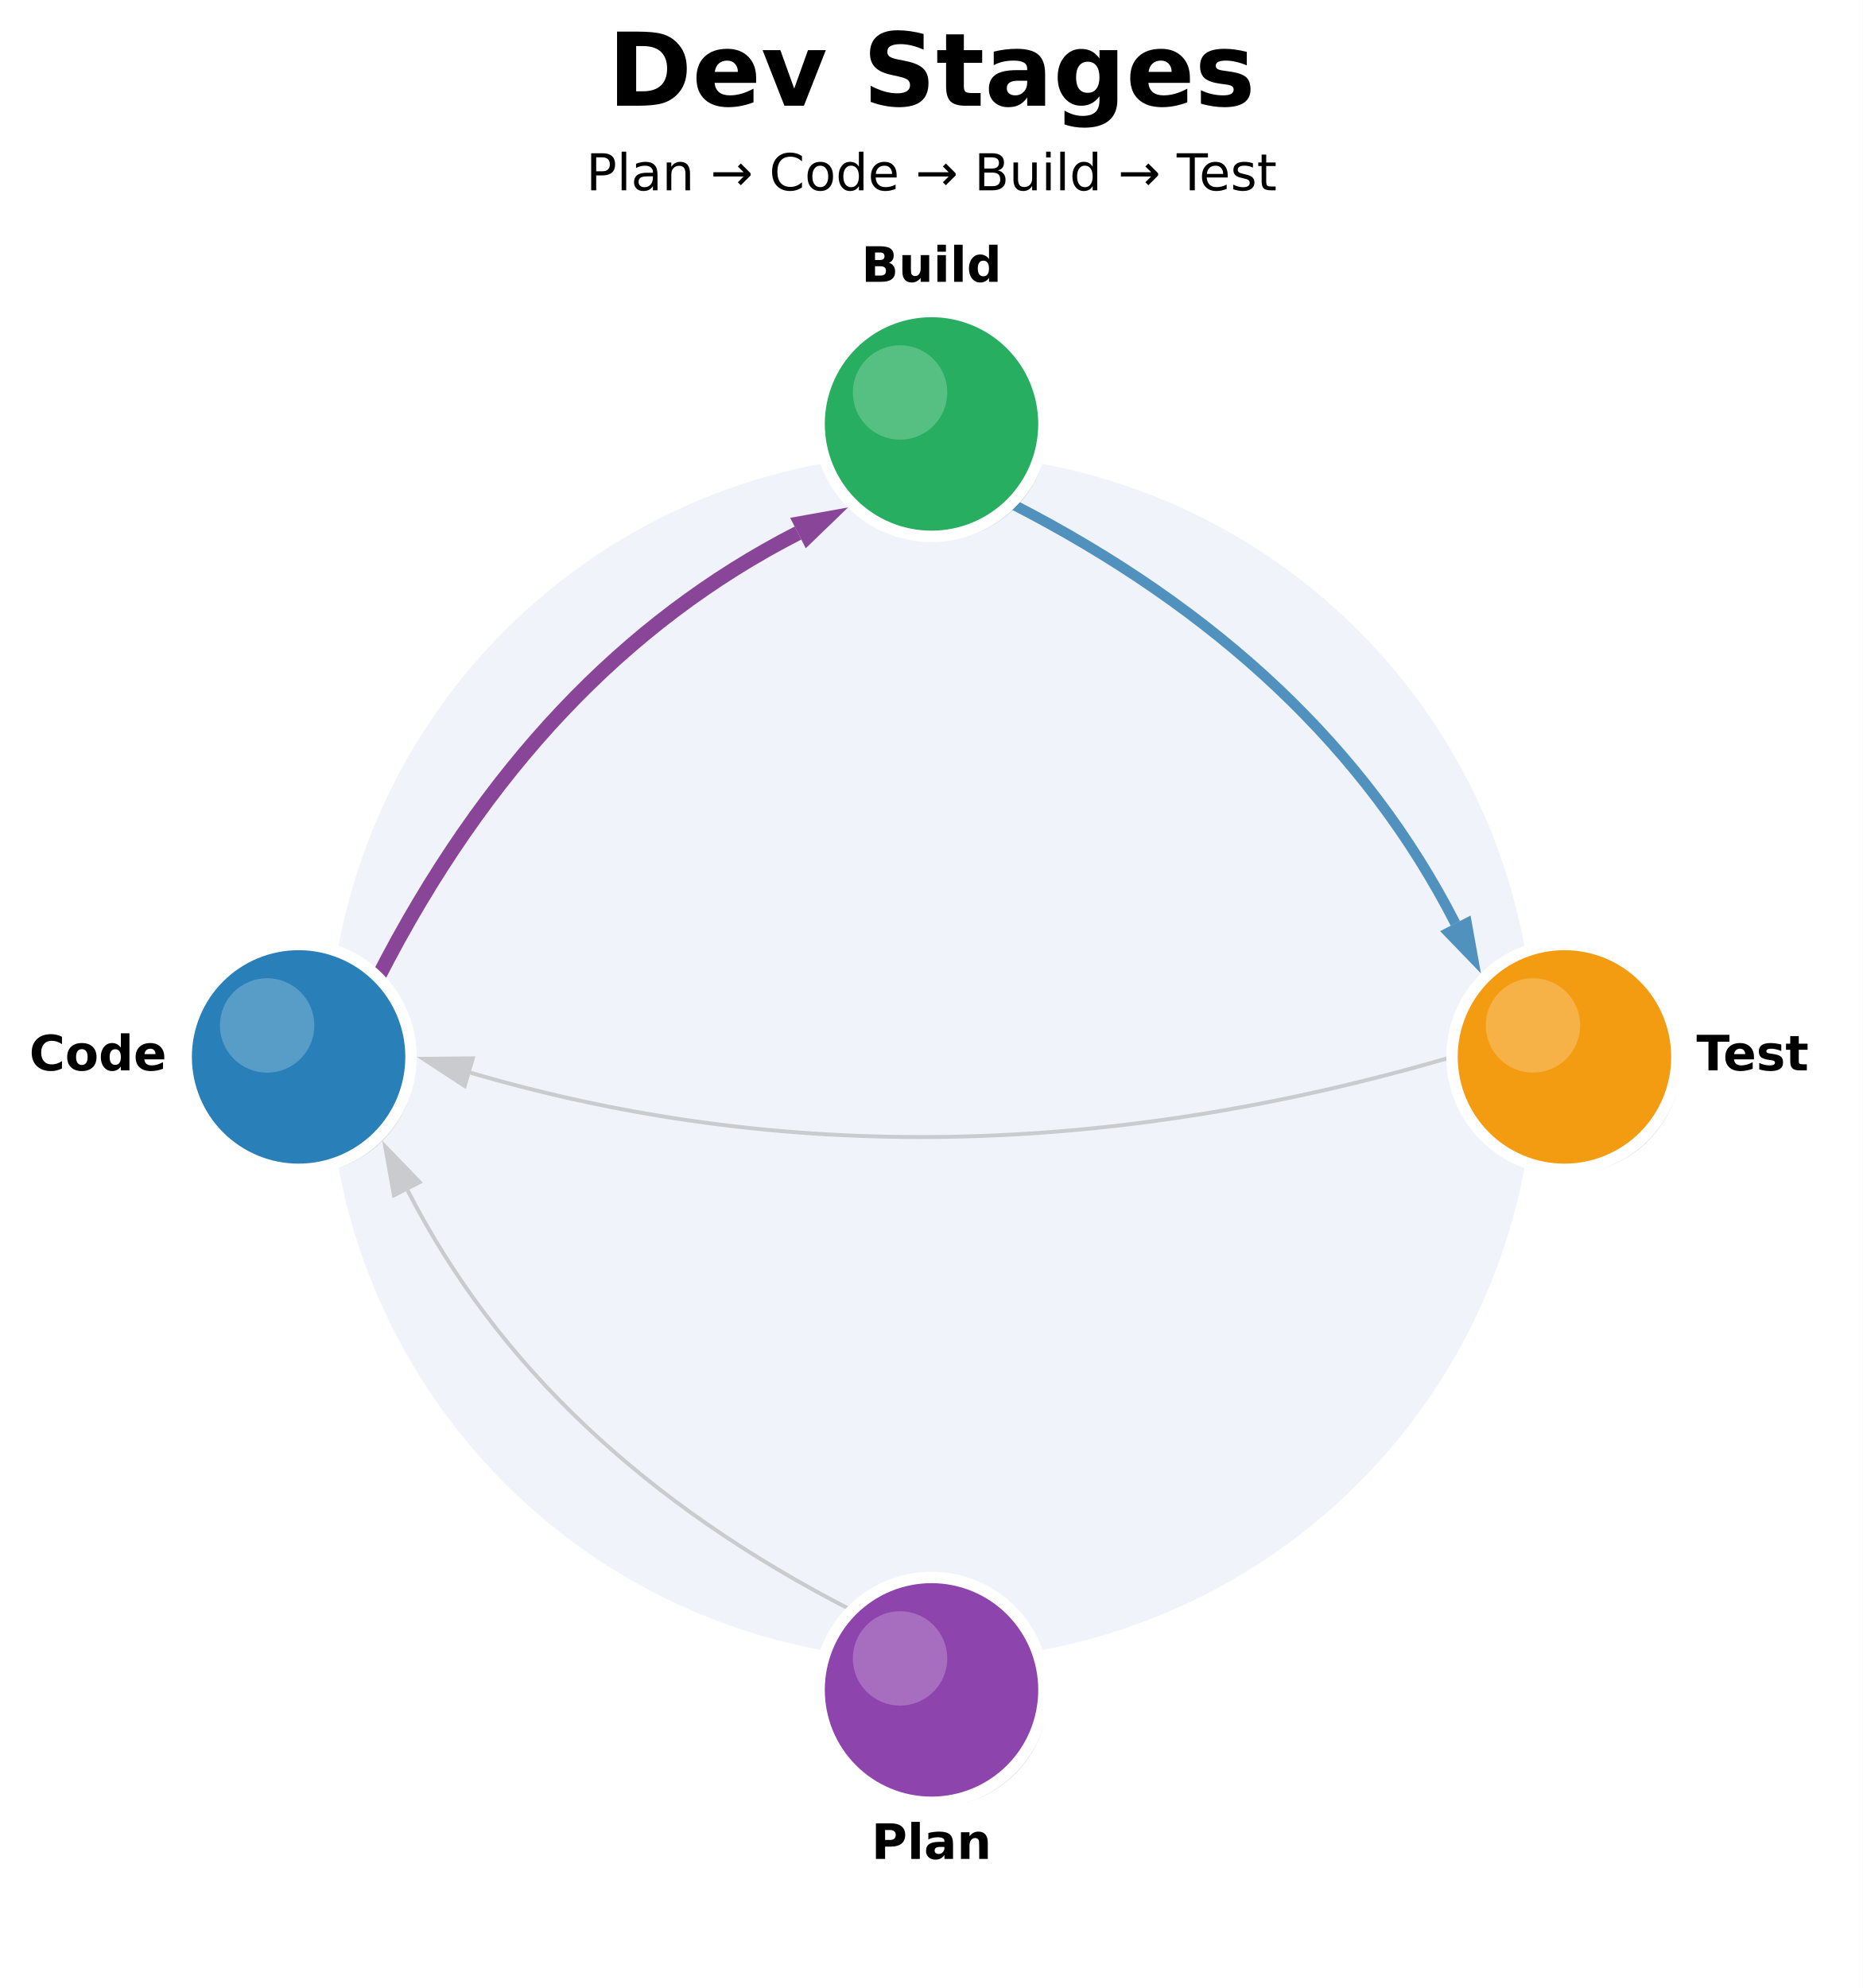
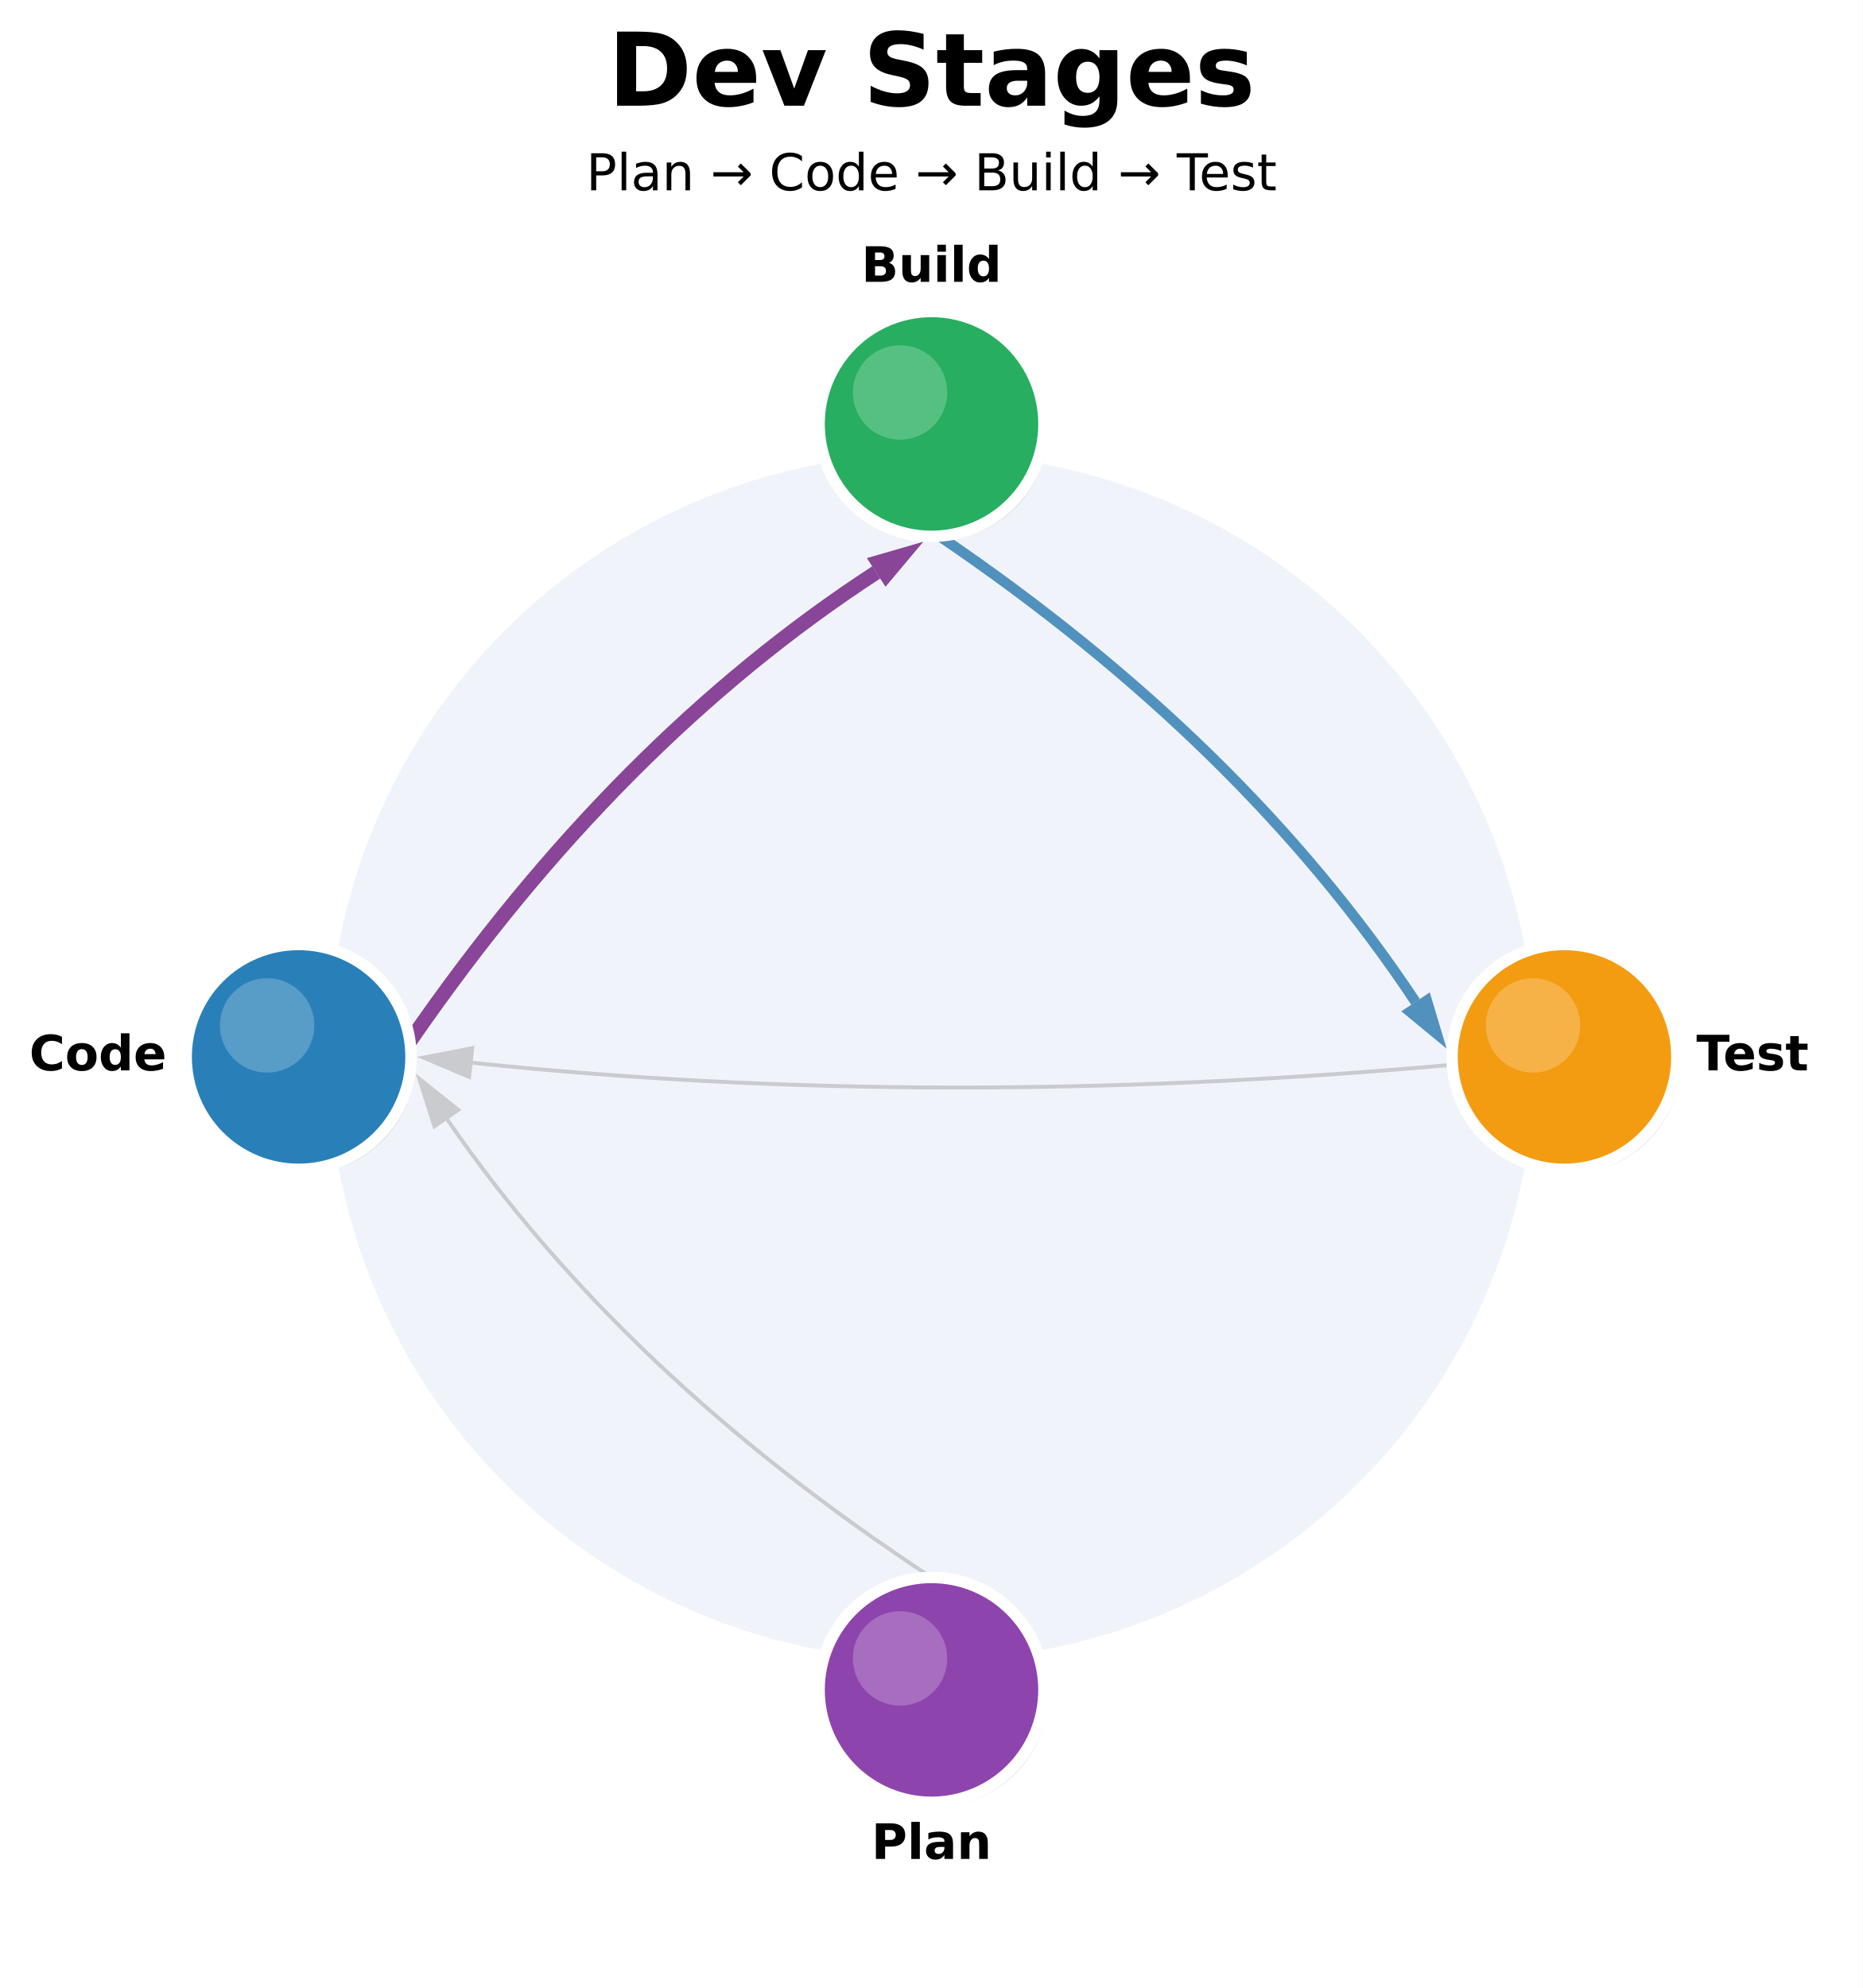
<svg xmlns="http://www.w3.org/2000/svg" xmlns:xlink="http://www.w3.org/1999/xlink" width="458.045pt" height="488.861pt" viewBox="0 0 458.045 488.861" version="1.1">
  <defs>
    <style type="text/css">*{stroke-linejoin: round; stroke-linecap: butt}</style>
  </defs>
  <g id="figure_1">
    <g id="patch_1">
      <path d="M 0 488.861  L 458.045 488.861  L 458.045 0  L 0 0  z " style="fill: #ffffff" />
    </g>
    <g id="axes_1">
      <g id="patch_2">
-         <path d="M 229.085 407.771  C 268.301 407.771 305.916 392.19 333.645 364.461  C 361.375 336.731 376.955 299.116 376.955 259.901  C 376.955 220.685 361.375 183.07 333.645 155.341  C 305.916 127.611 268.301 112.031 229.085 112.031  C 189.87 112.031 152.255 127.611 124.525 155.341  C 96.796 183.07 81.215 220.685 81.215 259.901  C 81.215 299.116 96.796 336.731 124.525 364.461  C 152.255 392.19 189.87 407.771 229.085 407.771  z " clip-path="url(#p2d51716100)" style="fill: #f0f4fa; stroke: #f0f4fa; stroke-linejoin: miter" />
+         <path d="M 229.085 407.771  C 268.301 407.771 305.916 392.19 333.645 364.461  C 361.375 336.731 376.955 299.116 376.955 259.901  C 376.955 220.685 361.375 183.07 333.645 155.341  C 305.916 127.611 268.301 112.031 229.085 112.031  C 189.87 112.031 152.255 127.611 124.525 155.341  C 96.796 183.07 81.215 220.685 81.215 259.901  C 81.215 299.116 96.796 336.731 124.525 364.461  C 152.255 392.19 189.87 407.771 229.085 407.771  z " clip-path="url(#p451606e1af)" style="fill: #f0f4fa; stroke: #f0f4fa; stroke-linejoin: miter" />
      </g>
      <g id="patch_3">
-         <path d="M 92.981 240.353  Q 132.086 163.891 196.241 131.08  " clip-path="url(#p2d51716100)" style="fill: none; opacity: 0.88; stroke: #7b2d8b; stroke-width: 3.6; stroke-linejoin: miter" />
+         <path d="M 100.809 256.053  Q 151.626 182.336 215.476 140.764  " clip-path="url(#p451606e1af)" style="fill: none; opacity: 0.88; stroke: #7b2d8b; stroke-width: 3.6; stroke-linejoin: miter" />
      </g>
      <g id="patch_4">
-         <path d="M 248.633 123.796  Q 325.095 162.901 357.906 227.056  " clip-path="url(#p2d51716100)" style="fill: none; opacity: 0.74; stroke: #1a6fa8; stroke-width: 2.56; stroke-linejoin: miter" />
+         <path d="M 231.014 131.826  Q 305.739 182.537 348.118 246.36  " clip-path="url(#p451606e1af)" style="fill: none; opacity: 0.74; stroke: #1a6fa8; stroke-width: 2.56; stroke-linejoin: miter" />
      </g>
      <g id="patch_5">
-         <path d="M 209.537 396.005  Q 133.076 356.9 100.264 292.745  " clip-path="url(#p2d51716100)" style="fill: none; opacity: 0.45; stroke: #999999; stroke-width: 0.96; stroke-linejoin: miter" />
+         <path d="M 229.085 387.908  Q 153.247 338.19 110.026 275.333  " clip-path="url(#p451606e1af)" style="fill: none; opacity: 0.45; stroke: #999999; stroke-width: 0.96; stroke-linejoin: miter" />
      </g>
      <g id="patch_6">
-         <path d="M 357.093 259.901  Q 229.785 297.257 115.741 263.793  " clip-path="url(#p2d51716100)" style="fill: none; opacity: 0.45; stroke: #999999; stroke-width: 0.96; stroke-linejoin: miter" />
+         <path d="M 357.161 261.829  Q 229.782 273.269 116.224 261.344  " clip-path="url(#p451606e1af)" style="fill: none; opacity: 0.45; stroke: #999999; stroke-width: 0.96; stroke-linejoin: miter" />
      </g>
      <g id="patch_7">
-         <path d="M 230.167 132.975  C 237.499 132.975 244.531 130.062 249.715 124.878  C 254.899 119.693 257.812 112.661 257.812 105.33  C 257.812 97.998 254.899 90.966 249.715 85.782  C 244.531 80.598 237.499 77.685 230.167 77.685  C 222.836 77.685 215.803 80.598 210.619 85.782  C 205.435 90.966 202.522 97.998 202.522 105.33  C 202.522 112.661 205.435 119.693 210.619 124.878  C 215.803 130.062 222.836 132.975 230.167 132.975  z " clip-path="url(#p2d51716100)" style="fill-opacity: 0.133" />
+         <path d="M 230.167 444.28  C 237.499 444.28 244.531 441.367 249.715 436.183  C 254.899 430.999 257.812 423.967 257.812 416.635  C 257.812 409.304 254.899 402.271 249.715 397.087  C 244.531 391.903 237.499 388.99 230.167 388.99  C 222.836 388.99 215.803 391.903 210.619 397.087  C 205.435 402.271 202.522 409.304 202.522 416.635  C 202.522 423.967 205.435 430.999 210.619 436.183  C 215.803 441.367 222.836 444.28 230.167 444.28  z " clip-path="url(#p451606e1af)" style="fill-opacity: 0.133" />
      </g>
      <g id="patch_8">
-         <path d="M 230.167 444.28  C 237.499 444.28 244.531 441.367 249.715 436.183  C 254.899 430.999 257.812 423.967 257.812 416.635  C 257.812 409.304 254.899 402.271 249.715 397.087  C 244.531 391.903 237.499 388.99 230.167 388.99  C 222.836 388.99 215.803 391.903 210.619 397.087  C 205.435 402.271 202.522 409.304 202.522 416.635  C 202.522 423.967 205.435 430.999 210.619 436.183  C 215.803 441.367 222.836 444.28 230.167 444.28  z " clip-path="url(#p2d51716100)" style="fill-opacity: 0.133" />
+         <path d="M 74.514 288.627  C 81.846 288.627 88.878 285.714 94.062 280.53  C 99.246 275.346 102.159 268.314 102.159 260.982  C 102.159 253.651 99.246 246.619 94.062 241.435  C 88.878 236.25 81.846 233.338 74.514 233.338  C 67.183 233.338 60.151 236.25 54.967 241.435  C 49.782 246.619 46.87 253.651 46.87 260.982  C 46.87 268.314 49.782 275.346 54.967 280.53  C 60.151 285.714 67.183 288.627 74.514 288.627  z " clip-path="url(#p451606e1af)" style="fill-opacity: 0.133" />
      </g>
      <g id="patch_9">
-         <path d="M 74.514 288.627  C 81.846 288.627 88.878 285.714 94.062 280.53  C 99.246 275.346 102.159 268.314 102.159 260.982  C 102.159 253.651 99.246 246.619 94.062 241.435  C 88.878 236.25 81.846 233.338 74.514 233.338  C 67.183 233.338 60.151 236.25 54.967 241.435  C 49.782 246.619 46.87 253.651 46.87 260.982  C 46.87 268.314 49.782 275.346 54.967 280.53  C 60.151 285.714 67.183 288.627 74.514 288.627  z " clip-path="url(#p2d51716100)" style="fill-opacity: 0.133" />
+         <path d="M 385.82 288.627  C 393.151 288.627 400.184 285.714 405.368 280.53  C 410.552 275.346 413.465 268.314 413.465 260.982  C 413.465 253.651 410.552 246.619 405.368 241.435  C 400.184 236.25 393.151 233.338 385.82 233.338  C 378.488 233.338 371.456 236.25 366.272 241.435  C 361.088 246.619 358.175 253.651 358.175 260.982  C 358.175 268.314 361.088 275.346 366.272 280.53  C 371.456 285.714 378.488 288.627 385.82 288.627  z " clip-path="url(#p451606e1af)" style="fill-opacity: 0.133" />
      </g>
      <g id="patch_10">
-         <path d="M 385.82 288.627  C 393.151 288.627 400.184 285.714 405.368 280.53  C 410.552 275.346 413.465 268.314 413.465 260.982  C 413.465 253.651 410.552 246.619 405.368 241.435  C 400.184 236.25 393.151 233.338 385.82 233.338  C 378.488 233.338 371.456 236.25 366.272 241.435  C 361.088 246.619 358.175 253.651 358.175 260.982  C 358.175 268.314 361.088 275.346 366.272 280.53  C 371.456 285.714 378.488 288.627 385.82 288.627  z " clip-path="url(#p2d51716100)" style="fill-opacity: 0.133" />
+         <path d="M 230.167 132.975  C 237.499 132.975 244.531 130.062 249.715 124.878  C 254.899 119.693 257.812 112.661 257.812 105.33  C 257.812 97.998 254.899 90.966 249.715 85.782  C 244.531 80.598 237.499 77.685 230.167 77.685  C 222.836 77.685 215.803 80.598 210.619 85.782  C 205.435 90.966 202.522 97.998 202.522 105.33  C 202.522 112.661 205.435 119.693 210.619 124.878  C 215.803 130.062 222.836 132.975 230.167 132.975  z " clip-path="url(#p451606e1af)" style="fill-opacity: 0.133" />
      </g>
      <g id="patch_11">
-         <path d="M 229.085 131.893  C 236.417 131.893 243.449 128.98 248.633 123.796  C 253.817 118.612 256.73 111.58 256.73 104.248  C 256.73 96.916 253.817 89.884 248.633 84.7  C 243.449 79.516 236.417 76.603 229.085 76.603  C 221.754 76.603 214.722 79.516 209.537 84.7  C 204.353 89.884 201.44 96.916 201.44 104.248  C 201.44 111.58 204.353 118.612 209.537 123.796  C 214.722 128.98 221.754 131.893 229.085 131.893  z " clip-path="url(#p2d51716100)" style="fill: #27ae60; stroke: #ffffff; stroke-width: 2.8; stroke-linejoin: miter" />
+         <path d="M 229.085 443.198  C 236.417 443.198 243.449 440.285 248.633 435.101  C 253.817 429.917 256.73 422.885 256.73 415.553  C 256.73 408.222 253.817 401.19 248.633 396.005  C 243.449 390.821 236.417 387.908 229.085 387.908  C 221.754 387.908 214.722 390.821 209.537 396.005  C 204.353 401.19 201.44 408.222 201.44 415.553  C 201.44 422.885 204.353 429.917 209.537 435.101  C 214.722 440.285 221.754 443.198 229.085 443.198  z " clip-path="url(#p451606e1af)" style="fill: #8e44ad; stroke: #ffffff; stroke-width: 2.8; stroke-linejoin: miter" />
      </g>
      <g id="patch_12">
-         <path d="M 229.085 443.198  C 236.417 443.198 243.449 440.285 248.633 435.101  C 253.817 429.917 256.73 422.885 256.73 415.553  C 256.73 408.222 253.817 401.19 248.633 396.005  C 243.449 390.821 236.417 387.908 229.085 387.908  C 221.754 387.908 214.722 390.821 209.537 396.005  C 204.353 401.19 201.44 408.222 201.44 415.553  C 201.44 422.885 204.353 429.917 209.537 435.101  C 214.722 440.285 221.754 443.198 229.085 443.198  z " clip-path="url(#p2d51716100)" style="fill: #8e44ad; stroke: #ffffff; stroke-width: 2.8; stroke-linejoin: miter" />
+         <path d="M 73.433 287.546  C 80.764 287.546 87.796 284.633 92.981 279.449  C 98.165 274.264 101.078 267.232 101.078 259.901  C 101.078 252.569 98.165 245.537 92.981 240.353  C 87.796 235.169 80.764 232.256 73.433 232.256  C 66.101 232.256 59.069 235.169 53.885 240.353  C 48.701 245.537 45.788 252.569 45.788 259.901  C 45.788 267.232 48.701 274.264 53.885 279.449  C 59.069 284.633 66.101 287.546 73.433 287.546  z " clip-path="url(#p451606e1af)" style="fill: #2980b9; stroke: #ffffff; stroke-width: 2.8; stroke-linejoin: miter" />
      </g>
      <g id="patch_13">
-         <path d="M 73.433 287.546  C 80.764 287.546 87.796 284.633 92.981 279.449  C 98.165 274.264 101.078 267.232 101.078 259.901  C 101.078 252.569 98.165 245.537 92.981 240.353  C 87.796 235.169 80.764 232.256 73.433 232.256  C 66.101 232.256 59.069 235.169 53.885 240.353  C 48.701 245.537 45.788 252.569 45.788 259.901  C 45.788 267.232 48.701 274.264 53.885 279.449  C 59.069 284.633 66.101 287.546 73.433 287.546  z " clip-path="url(#p2d51716100)" style="fill: #2980b9; stroke: #ffffff; stroke-width: 2.8; stroke-linejoin: miter" />
+         <path d="M 384.738 287.546  C 392.07 287.546 399.102 284.633 404.286 279.449  C 409.47 274.264 412.383 267.232 412.383 259.901  C 412.383 252.569 409.47 245.537 404.286 240.353  C 399.102 235.169 392.07 232.256 384.738 232.256  C 377.407 232.256 370.374 235.169 365.19 240.353  C 360.006 245.537 357.093 252.569 357.093 259.901  C 357.093 267.232 360.006 274.264 365.19 279.449  C 370.374 284.633 377.407 287.546 384.738 287.546  z " clip-path="url(#p451606e1af)" style="fill: #f39c12; stroke: #ffffff; stroke-width: 2.8; stroke-linejoin: miter" />
      </g>
      <g id="patch_14">
-         <path d="M 384.738 287.546  C 392.07 287.546 399.102 284.633 404.286 279.449  C 409.47 274.264 412.383 267.232 412.383 259.901  C 412.383 252.569 409.47 245.537 404.286 240.353  C 399.102 235.169 392.07 232.256 384.738 232.256  C 377.407 232.256 370.374 235.169 365.19 240.353  C 360.006 245.537 357.093 252.569 357.093 259.901  C 357.093 267.232 360.006 274.264 365.19 279.449  C 370.374 284.633 377.407 287.546 384.738 287.546  z " clip-path="url(#p2d51716100)" style="fill: #f39c12; stroke: #ffffff; stroke-width: 2.8; stroke-linejoin: miter" />
+         <path d="M 229.085 131.893  C 236.417 131.893 243.449 128.98 248.633 123.796  C 253.817 118.612 256.73 111.58 256.73 104.248  C 256.73 96.916 253.817 89.884 248.633 84.7  C 243.449 79.516 236.417 76.603 229.085 76.603  C 221.754 76.603 214.722 79.516 209.537 84.7  C 204.353 89.884 201.44 96.916 201.44 104.248  C 201.44 111.58 204.353 118.612 209.537 123.796  C 214.722 128.98 221.754 131.893 229.085 131.893  z " clip-path="url(#p451606e1af)" style="fill: #27ae60; stroke: #ffffff; stroke-width: 2.8; stroke-linejoin: miter" />
      </g>
      <g id="text_1">
        <g transform="translate(144.1615 46.7957) scale(0.125 -0.125)">
          <defs>
            <path id="DejaVuSans-50" d="M 1259 4147  L 1259 2394  L 2053 2394  Q 2494 2394 2734 2622  Q 2975 2850 2975 3272  Q 2975 3691 2734 3919  Q 2494 4147 2053 4147  L 1259 4147  z M 628 4666  L 2053 4666  Q 2838 4666 3239 4311  Q 3641 3956 3641 3272  Q 3641 2581 3239 2228  Q 2838 1875 2053 1875  L 1259 1875  L 1259 0  L 628 0  L 628 4666  z " transform="scale(0.015625)" />
            <path id="DejaVuSans-6c" d="M 603 4863  L 1178 4863  L 1178 0  L 603 0  L 603 4863  z " transform="scale(0.015625)" />
            <path id="DejaVuSans-61" d="M 2194 1759  Q 1497 1759 1228 1600  Q 959 1441 959 1056  Q 959 750 1161 570  Q 1363 391 1709 391  Q 2188 391 2477 730  Q 2766 1069 2766 1631  L 2766 1759  L 2194 1759  z M 3341 1997  L 3341 0  L 2766 0  L 2766 531  Q 2569 213 2275 61  Q 1981 -91 1556 -91  Q 1019 -91 701 211  Q 384 513 384 1019  Q 384 1609 779 1909  Q 1175 2209 1959 2209  L 2766 2209  L 2766 2266  Q 2766 2663 2505 2880  Q 2244 3097 1772 3097  Q 1472 3097 1187 3025  Q 903 2953 641 2809  L 641 3341  Q 956 3463 1253 3523  Q 1550 3584 1831 3584  Q 2591 3584 2966 3190  Q 3341 2797 3341 1997  z " transform="scale(0.015625)" />
            <path id="DejaVuSans-6e" d="M 3513 2113  L 3513 0  L 2938 0  L 2938 2094  Q 2938 2591 2744 2837  Q 2550 3084 2163 3084  Q 1697 3084 1428 2787  Q 1159 2491 1159 1978  L 1159 0  L 581 0  L 581 3500  L 1159 3500  L 1159 2956  Q 1366 3272 1645 3428  Q 1925 3584 2291 3584  Q 2894 3584 3203 3211  Q 3513 2838 3513 2113  z " transform="scale(0.015625)" />
            <path id="DejaVuSans-20" transform="scale(0.015625)" />
            <path id="DejaVuSans-2192" d="M 5050 2147  L 5050 1866  L 3822 638  L 3447 1013  L 4175 1741  L 366 1741  L 366 2272  L 4175 2272  L 3447 3000  L 3822 3375  L 5050 2147  z " transform="scale(0.015625)" />
            <path id="DejaVuSans-43" d="M 4122 4306  L 4122 3641  Q 3803 3938 3442 4084  Q 3081 4231 2675 4231  Q 1875 4231 1450 3742  Q 1025 3253 1025 2328  Q 1025 1406 1450 917  Q 1875 428 2675 428  Q 3081 428 3442 575  Q 3803 722 4122 1019  L 4122 359  Q 3791 134 3420 21  Q 3050 -91 2638 -91  Q 1578 -91 968 557  Q 359 1206 359 2328  Q 359 3453 968 4101  Q 1578 4750 2638 4750  Q 3056 4750 3426 4639  Q 3797 4528 4122 4306  z " transform="scale(0.015625)" />
            <path id="DejaVuSans-6f" d="M 1959 3097  Q 1497 3097 1228 2736  Q 959 2375 959 1747  Q 959 1119 1226 758  Q 1494 397 1959 397  Q 2419 397 2687 759  Q 2956 1122 2956 1747  Q 2956 2369 2687 2733  Q 2419 3097 1959 3097  z M 1959 3584  Q 2709 3584 3137 3096  Q 3566 2609 3566 1747  Q 3566 888 3137 398  Q 2709 -91 1959 -91  Q 1206 -91 779 398  Q 353 888 353 1747  Q 353 2609 779 3096  Q 1206 3584 1959 3584  z " transform="scale(0.015625)" />
            <path id="DejaVuSans-64" d="M 2906 2969  L 2906 4863  L 3481 4863  L 3481 0  L 2906 0  L 2906 525  Q 2725 213 2448 61  Q 2172 -91 1784 -91  Q 1150 -91 751 415  Q 353 922 353 1747  Q 353 2572 751 3078  Q 1150 3584 1784 3584  Q 2172 3584 2448 3432  Q 2725 3281 2906 2969  z M 947 1747  Q 947 1113 1208 752  Q 1469 391 1925 391  Q 2381 391 2643 752  Q 2906 1113 2906 1747  Q 2906 2381 2643 2742  Q 2381 3103 1925 3103  Q 1469 3103 1208 2742  Q 947 2381 947 1747  z " transform="scale(0.015625)" />
            <path id="DejaVuSans-65" d="M 3597 1894  L 3597 1613  L 953 1613  Q 991 1019 1311 708  Q 1631 397 2203 397  Q 2534 397 2845 478  Q 3156 559 3463 722  L 3463 178  Q 3153 47 2828 -22  Q 2503 -91 2169 -91  Q 1331 -91 842 396  Q 353 884 353 1716  Q 353 2575 817 3079  Q 1281 3584 2069 3584  Q 2775 3584 3186 3129  Q 3597 2675 3597 1894  z M 3022 2063  Q 3016 2534 2758 2815  Q 2500 3097 2075 3097  Q 1594 3097 1305 2825  Q 1016 2553 972 2059  L 3022 2063  z " transform="scale(0.015625)" />
            <path id="DejaVuSans-42" d="M 1259 2228  L 1259 519  L 2272 519  Q 2781 519 3026 730  Q 3272 941 3272 1375  Q 3272 1813 3026 2020  Q 2781 2228 2272 2228  L 1259 2228  z M 1259 4147  L 1259 2741  L 2194 2741  Q 2656 2741 2882 2914  Q 3109 3088 3109 3444  Q 3109 3797 2882 3972  Q 2656 4147 2194 4147  L 1259 4147  z M 628 4666  L 2241 4666  Q 2963 4666 3353 4366  Q 3744 4066 3744 3513  Q 3744 3084 3544 2831  Q 3344 2578 2956 2516  Q 3422 2416 3680 2098  Q 3938 1781 3938 1306  Q 3938 681 3513 340  Q 3088 0 2303 0  L 628 0  L 628 4666  z " transform="scale(0.015625)" />
            <path id="DejaVuSans-75" d="M 544 1381  L 544 3500  L 1119 3500  L 1119 1403  Q 1119 906 1312 657  Q 1506 409 1894 409  Q 2359 409 2629 706  Q 2900 1003 2900 1516  L 2900 3500  L 3475 3500  L 3475 0  L 2900 0  L 2900 538  Q 2691 219 2414 64  Q 2138 -91 1772 -91  Q 1169 -91 856 284  Q 544 659 544 1381  z M 1991 3584  L 1991 3584  z " transform="scale(0.015625)" />
            <path id="DejaVuSans-69" d="M 603 3500  L 1178 3500  L 1178 0  L 603 0  L 603 3500  z M 603 4863  L 1178 4863  L 1178 4134  L 603 4134  L 603 4863  z " transform="scale(0.015625)" />
            <path id="DejaVuSans-54" d="M -19 4666  L 3928 4666  L 3928 4134  L 2272 4134  L 2272 0  L 1638 0  L 1638 4134  L -19 4134  L -19 4666  z " transform="scale(0.015625)" />
            <path id="DejaVuSans-73" d="M 2834 3397  L 2834 2853  Q 2591 2978 2328 3040  Q 2066 3103 1784 3103  Q 1356 3103 1142 2972  Q 928 2841 928 2578  Q 928 2378 1081 2264  Q 1234 2150 1697 2047  L 1894 2003  Q 2506 1872 2764 1633  Q 3022 1394 3022 966  Q 3022 478 2636 193  Q 2250 -91 1575 -91  Q 1294 -91 989 -36  Q 684 19 347 128  L 347 722  Q 666 556 975 473  Q 1284 391 1588 391  Q 1994 391 2212 530  Q 2431 669 2431 922  Q 2431 1156 2273 1281  Q 2116 1406 1581 1522  L 1381 1569  Q 847 1681 609 1914  Q 372 2147 372 2553  Q 372 3047 722 3315  Q 1072 3584 1716 3584  Q 2034 3584 2315 3537  Q 2597 3491 2834 3397  z " transform="scale(0.015625)" />
            <path id="DejaVuSans-74" d="M 1172 4494  L 1172 3500  L 2356 3500  L 2356 3053  L 1172 3053  L 1172 1153  Q 1172 725 1289 603  Q 1406 481 1766 481  L 2356 481  L 2356 0  L 1766 0  Q 1100 0 847 248  Q 594 497 594 1153  L 594 3053  L 172 3053  L 172 3500  L 594 3500  L 594 4494  L 1172 4494  z " transform="scale(0.015625)" />
          </defs>
          <use xlink:href="#DejaVuSans-50" />
          <use xlink:href="#DejaVuSans-6c" transform="translate(60.30273 0)" />
          <use xlink:href="#DejaVuSans-61" transform="translate(88.08594 0)" />
          <use xlink:href="#DejaVuSans-6e" transform="translate(149.3652 0)" />
          <use xlink:href="#DejaVuSans-20" transform="translate(212.7441 0)" />
          <use xlink:href="#DejaVuSans-2192" transform="translate(244.5312 0)" />
          <use xlink:href="#DejaVuSans-20" transform="translate(328.3203 0)" />
          <use xlink:href="#DejaVuSans-43" transform="translate(360.1074 0)" />
          <use xlink:href="#DejaVuSans-6f" transform="translate(429.9316 0)" />
          <use xlink:href="#DejaVuSans-64" transform="translate(491.1133 0)" />
          <use xlink:href="#DejaVuSans-65" transform="translate(554.5898 0)" />
          <use xlink:href="#DejaVuSans-20" transform="translate(616.1133 0)" />
          <use xlink:href="#DejaVuSans-2192" transform="translate(647.9004 0)" />
          <use xlink:href="#DejaVuSans-20" transform="translate(731.6895 0)" />
          <use xlink:href="#DejaVuSans-42" transform="translate(763.4766 0)" />
          <use xlink:href="#DejaVuSans-75" transform="translate(832.0801 0)" />
          <use xlink:href="#DejaVuSans-69" transform="translate(895.459 0)" />
          <use xlink:href="#DejaVuSans-6c" transform="translate(923.2422 0)" />
          <use xlink:href="#DejaVuSans-64" transform="translate(951.0254 0)" />
          <use xlink:href="#DejaVuSans-20" transform="translate(1014.502 0)" />
          <use xlink:href="#DejaVuSans-2192" transform="translate(1046.289 0)" />
          <use xlink:href="#DejaVuSans-20" transform="translate(1130.078 0)" />
          <use xlink:href="#DejaVuSans-54" transform="translate(1161.865 0)" />
          <use xlink:href="#DejaVuSans-65" transform="translate(1205.949 0)" />
          <use xlink:href="#DejaVuSans-73" transform="translate(1267.473 0)" />
          <use xlink:href="#DejaVuSans-74" transform="translate(1319.572 0)" />
        </g>
      </g>
      <g id="text_2">
        <g transform="translate(149.4526 26.00078) scale(0.25 -0.25)">
          <defs>
            <path id="DejaVuSans-Bold-44" d="M 1791 3756  L 1791 909  L 2222 909  Q 2959 909 3348 1275  Q 3738 1641 3738 2338  Q 3738 3031 3350 3393  Q 2963 3756 2222 3756  L 1791 3756  z M 588 4666  L 1856 4666  Q 2919 4666 3439 4514  Q 3959 4363 4331 4000  Q 4659 3684 4818 3271  Q 4978 2859 4978 2338  Q 4978 1809 4818 1395  Q 4659 981 4331 666  Q 3956 303 3431 151  Q 2906 0 1856 0  L 588 0  L 588 4666  z " transform="scale(0.015625)" />
            <path id="DejaVuSans-Bold-65" d="M 4031 1759  L 4031 1441  L 1416 1441  Q 1456 1047 1700 850  Q 1944 653 2381 653  Q 2734 653 3104 758  Q 3475 863 3866 1075  L 3866 213  Q 3469 63 3072 -14  Q 2675 -91 2278 -91  Q 1328 -91 801 392  Q 275 875 275 1747  Q 275 2603 792 3093  Q 1309 3584 2216 3584  Q 3041 3584 3536 3087  Q 4031 2591 4031 1759  z M 2881 2131  Q 2881 2450 2695 2645  Q 2509 2841 2209 2841  Q 1884 2841 1681 2658  Q 1478 2475 1428 2131  L 2881 2131  z " transform="scale(0.015625)" />
            <path id="DejaVuSans-Bold-76" d="M 97 3500  L 1216 3500  L 2088 1081  L 2956 3500  L 4078 3500  L 2700 0  L 1472 0  L 97 3500  z " transform="scale(0.015625)" />
            <path id="DejaVuSans-Bold-20" transform="scale(0.015625)" />
            <path id="DejaVuSans-Bold-53" d="M 3834 4519  L 3834 3531  Q 3450 3703 3084 3790  Q 2719 3878 2394 3878  Q 1963 3878 1756 3759  Q 1550 3641 1550 3391  Q 1550 3203 1689 3098  Q 1828 2994 2194 2919  L 2706 2816  Q 3484 2659 3812 2340  Q 4141 2022 4141 1434  Q 4141 663 3683 286  Q 3225 -91 2284 -91  Q 1841 -91 1394 -6  Q 947 78 500 244  L 500 1259  Q 947 1022 1364 901  Q 1781 781 2169 781  Q 2563 781 2772 912  Q 2981 1044 2981 1288  Q 2981 1506 2839 1625  Q 2697 1744 2272 1838  L 1806 1941  Q 1106 2091 782 2419  Q 459 2747 459 3303  Q 459 4000 909 4375  Q 1359 4750 2203 4750  Q 2588 4750 2994 4692  Q 3400 4634 3834 4519  z " transform="scale(0.015625)" />
            <path id="DejaVuSans-Bold-74" d="M 1759 4494  L 1759 3500  L 2913 3500  L 2913 2700  L 1759 2700  L 1759 1216  Q 1759 972 1856 886  Q 1953 800 2241 800  L 2816 800  L 2816 0  L 1856 0  Q 1194 0 917 276  Q 641 553 641 1216  L 641 2700  L 84 2700  L 84 3500  L 641 3500  L 641 4494  L 1759 4494  z " transform="scale(0.015625)" />
            <path id="DejaVuSans-Bold-61" d="M 2106 1575  Q 1756 1575 1579 1456  Q 1403 1338 1403 1106  Q 1403 894 1545 773  Q 1688 653 1941 653  Q 2256 653 2472 879  Q 2688 1106 2688 1447  L 2688 1575  L 2106 1575  z M 3816 1997  L 3816 0  L 2688 0  L 2688 519  Q 2463 200 2181 54  Q 1900 -91 1497 -91  Q 953 -91 614 226  Q 275 544 275 1050  Q 275 1666 698 1953  Q 1122 2241 2028 2241  L 2688 2241  L 2688 2328  Q 2688 2594 2478 2717  Q 2269 2841 1825 2841  Q 1466 2841 1156 2769  Q 847 2697 581 2553  L 581 3406  Q 941 3494 1303 3539  Q 1666 3584 2028 3584  Q 2975 3584 3395 3211  Q 3816 2838 3816 1997  z " transform="scale(0.015625)" />
            <path id="DejaVuSans-Bold-67" d="M 2919 594  Q 2688 288 2409 144  Q 2131 0 1766 0  Q 1125 0 706 504  Q 288 1009 288 1791  Q 288 2575 706 3076  Q 1125 3578 1766 3578  Q 2131 3578 2409 3434  Q 2688 3291 2919 2981  L 2919 3500  L 4044 3500  L 4044 353  Q 4044 -491 3511 -936  Q 2978 -1381 1966 -1381  Q 1638 -1381 1331 -1331  Q 1025 -1281 716 -1178  L 716 -306  Q 1009 -475 1290 -558  Q 1572 -641 1856 -641  Q 2406 -641 2662 -400  Q 2919 -159 2919 353  L 2919 594  z M 2181 2772  Q 1834 2772 1640 2515  Q 1447 2259 1447 1791  Q 1447 1309 1634 1061  Q 1822 813 2181 813  Q 2531 813 2725 1069  Q 2919 1325 2919 1791  Q 2919 2259 2725 2515  Q 2531 2772 2181 2772  z " transform="scale(0.015625)" />
            <path id="DejaVuSans-Bold-73" d="M 3272 3391  L 3272 2541  Q 2913 2691 2578 2766  Q 2244 2841 1947 2841  Q 1628 2841 1473 2761  Q 1319 2681 1319 2516  Q 1319 2381 1436 2309  Q 1553 2238 1856 2203  L 2053 2175  Q 2913 2066 3209 1816  Q 3506 1566 3506 1031  Q 3506 472 3093 190  Q 2681 -91 1863 -91  Q 1516 -91 1145 -36  Q 775 19 384 128  L 384 978  Q 719 816 1070 734  Q 1422 653 1784 653  Q 2113 653 2278 743  Q 2444 834 2444 1013  Q 2444 1163 2330 1236  Q 2216 1309 1875 1350  L 1678 1375  Q 931 1469 631 1722  Q 331 1975 331 2491  Q 331 3047 712 3315  Q 1094 3584 1881 3584  Q 2191 3584 2531 3537  Q 2872 3491 3272 3391  z " transform="scale(0.015625)" />
          </defs>
          <use xlink:href="#DejaVuSans-Bold-44" />
          <use xlink:href="#DejaVuSans-Bold-65" transform="translate(83.00781 0)" />
          <use xlink:href="#DejaVuSans-Bold-76" transform="translate(150.8301 0)" />
          <use xlink:href="#DejaVuSans-Bold-20" transform="translate(216.0156 0)" />
          <use xlink:href="#DejaVuSans-Bold-53" transform="translate(250.8301 0)" />
          <use xlink:href="#DejaVuSans-Bold-74" transform="translate(322.8516 0)" />
          <use xlink:href="#DejaVuSans-Bold-61" transform="translate(370.6543 0)" />
          <use xlink:href="#DejaVuSans-Bold-67" transform="translate(438.1348 0)" />
          <use xlink:href="#DejaVuSans-Bold-65" transform="translate(509.7168 0)" />
          <use xlink:href="#DejaVuSans-Bold-73" transform="translate(577.5391 0)" />
        </g>
      </g>
      <g id="patch_15">
-         <path d="M 221.345 108.118  C 224.424 108.118 227.378 106.895 229.555 104.718  C 231.732 102.54 232.956 99.587 232.956 96.507  C 232.956 93.428 231.732 90.475 229.555 88.297  C 227.378 86.12 224.424 84.897 221.345 84.897  C 218.266 84.897 215.312 86.12 213.135 88.297  C 210.957 90.475 209.734 93.428 209.734 96.507  C 209.734 99.587 210.957 102.54 213.135 104.718  C 215.312 106.895 218.266 108.118 221.345 108.118  z " clip-path="url(#p2d51716100)" style="fill: #ffffff; opacity: 0.22" />
+         <path d="M 221.345 419.424  C 224.424 419.424 227.378 418.2 229.555 416.023  C 231.732 413.846 232.956 410.892 232.956 407.813  C 232.956 404.734 231.732 401.78 229.555 399.603  C 227.378 397.425 224.424 396.202 221.345 396.202  C 218.266 396.202 215.312 397.425 213.135 399.603  C 210.957 401.78 209.734 404.734 209.734 407.813  C 209.734 410.892 210.957 413.846 213.135 416.023  C 215.312 418.2 218.266 419.424 221.345 419.424  z " clip-path="url(#p451606e1af)" style="fill: #ffffff; opacity: 0.22" />
      </g>
      <g id="patch_16">
-         <path d="M 221.345 419.424  C 224.424 419.424 227.378 418.2 229.555 416.023  C 231.732 413.846 232.956 410.892 232.956 407.813  C 232.956 404.734 231.732 401.78 229.555 399.603  C 227.378 397.425 224.424 396.202 221.345 396.202  C 218.266 396.202 215.312 397.425 213.135 399.603  C 210.957 401.78 209.734 404.734 209.734 407.813  C 209.734 410.892 210.957 413.846 213.135 416.023  C 215.312 418.2 218.266 419.424 221.345 419.424  z " clip-path="url(#p2d51716100)" style="fill: #ffffff; opacity: 0.22" />
+         <path d="M 65.692 263.771  C 68.771 263.771 71.725 262.548 73.902 260.37  C 76.08 258.193 77.303 255.239 77.303 252.16  C 77.303 249.081 76.08 246.127 73.902 243.95  C 71.725 241.773 68.771 240.549 65.692 240.549  C 62.613 240.549 59.659 241.773 57.482 243.95  C 55.305 246.127 54.081 249.081 54.081 252.16  C 54.081 255.239 55.305 258.193 57.482 260.37  C 59.659 262.548 62.613 263.771 65.692 263.771  z " clip-path="url(#p451606e1af)" style="fill: #ffffff; opacity: 0.22" />
      </g>
      <g id="patch_17">
-         <path d="M 65.692 263.771  C 68.771 263.771 71.725 262.548 73.902 260.37  C 76.08 258.193 77.303 255.239 77.303 252.16  C 77.303 249.081 76.08 246.127 73.902 243.95  C 71.725 241.773 68.771 240.549 65.692 240.549  C 62.613 240.549 59.659 241.773 57.482 243.95  C 55.305 246.127 54.081 249.081 54.081 252.16  C 54.081 255.239 55.305 258.193 57.482 260.37  C 59.659 262.548 62.613 263.771 65.692 263.771  z " clip-path="url(#p2d51716100)" style="fill: #ffffff; opacity: 0.22" />
+         <path d="M 376.997 263.771  C 380.077 263.771 383.03 262.548 385.208 260.37  C 387.385 258.193 388.608 255.239 388.608 252.16  C 388.608 249.081 387.385 246.127 385.208 243.95  C 383.03 241.773 380.077 240.549 376.997 240.549  C 373.918 240.549 370.965 241.773 368.787 243.95  C 366.61 246.127 365.387 249.081 365.387 252.16  C 365.387 255.239 366.61 258.193 368.787 260.37  C 370.965 262.548 373.918 263.771 376.997 263.771  z " clip-path="url(#p451606e1af)" style="fill: #ffffff; opacity: 0.22" />
      </g>
      <g id="patch_18">
-         <path d="M 376.997 263.771  C 380.077 263.771 383.03 262.548 385.208 260.37  C 387.385 258.193 388.608 255.239 388.608 252.16  C 388.608 249.081 387.385 246.127 385.208 243.95  C 383.03 241.773 380.077 240.549 376.997 240.549  C 373.918 240.549 370.965 241.773 368.787 243.95  C 366.61 246.127 365.387 249.081 365.387 252.16  C 365.387 255.239 366.61 258.193 368.787 260.37  C 370.965 262.548 373.918 263.771 376.997 263.771  z " clip-path="url(#p2d51716100)" style="fill: #ffffff; opacity: 0.22" />
+         <path d="M 221.345 108.118  C 224.424 108.118 227.378 106.895 229.555 104.718  C 231.732 102.54 232.956 99.587 232.956 96.507  C 232.956 93.428 231.732 90.475 229.555 88.297  C 227.378 86.12 224.424 84.897 221.345 84.897  C 218.266 84.897 215.312 86.12 213.135 88.297  C 210.957 90.475 209.734 93.428 209.734 96.507  C 209.734 99.587 210.957 102.54 213.135 104.718  C 215.312 106.895 218.266 108.118 221.345 108.118  z " clip-path="url(#p451606e1af)" style="fill: #ffffff; opacity: 0.22" />
      </g>
      <g id="patch_19">
-         <path d="M 208.548 124.786  L 198.157 134.825  L 194.326 127.334  z " clip-path="url(#p2d51716100)" style="fill: #7b2d8b; opacity: 0.88" />
+         <path d="M 227.059 133.222  L 217.771 144.289  L 213.18 137.239  z " clip-path="url(#p451606e1af)" style="fill: #7b2d8b; opacity: 0.88" />
      </g>
      <g id="patch_20">
-         <path d="M 364.2 239.363  L 354.161 228.972  L 361.652 225.141  z " clip-path="url(#p2d51716100)" style="fill: #1a6fa8; opacity: 0.74" />
+         <path d="M 355.764 257.875  L 344.613 248.687  L 351.622 244.032  z " clip-path="url(#p451606e1af)" style="fill: #1a6fa8; opacity: 0.74" />
      </g>
      <g id="patch_21">
-         <path d="M 93.971 280.439  L 104.01 290.829  L 96.519 294.66  z " clip-path="url(#p2d51716100)" style="fill: #999999; opacity: 0.45" />
+         <path d="M 102.195 263.943  L 113.493 272.949  L 106.56 277.716  z " clip-path="url(#p451606e1af)" style="fill: #999999; opacity: 0.45" />
      </g>
      <g id="patch_22">
-         <path d="M 102.478 259.901  L 116.925 259.756  L 114.556 267.829  z " clip-path="url(#p2d51716100)" style="fill: #999999; opacity: 0.45" />
+         <path d="M 102.478 259.901  L 116.664 257.16  L 115.785 265.528  z " clip-path="url(#p451606e1af)" style="fill: #999999; opacity: 0.45" />
      </g>
      <g id="text_3">
+         <g transform="translate(214.3104 457.1242) scale(0.12 -0.12)">
+           <defs>
+             <path id="DejaVuSans-Bold-50" d="M 588 4666  L 2584 4666  Q 3475 4666 3951 4270  Q 4428 3875 4428 3144  Q 4428 2409 3951 2014  Q 3475 1619 2584 1619  L 1791 1619  L 1791 0  L 588 0  L 588 4666  z M 1791 3794  L 1791 2491  L 2456 2491  Q 2806 2491 2997 2661  Q 3188 2831 3188 3144  Q 3188 3456 2997 3625  Q 2806 3794 2456 3794  L 1791 3794  z " transform="scale(0.015625)" />
+             <path id="DejaVuSans-Bold-6c" d="M 538 4863  L 1656 4863  L 1656 0  L 538 0  L 538 4863  z " transform="scale(0.015625)" />
+             <path id="DejaVuSans-Bold-6e" d="M 4056 2131  L 4056 0  L 2931 0  L 2931 347  L 2931 1631  Q 2931 2084 2911 2256  Q 2891 2428 2841 2509  Q 2775 2619 2662 2680  Q 2550 2741 2406 2741  Q 2056 2741 1856 2470  Q 1656 2200 1656 1722  L 1656 0  L 538 0  L 538 3500  L 1656 3500  L 1656 2988  Q 1909 3294 2193 3439  Q 2478 3584 2822 3584  Q 3428 3584 3742 3212  Q 4056 2841 4056 2131  z " transform="scale(0.015625)" />
+           </defs>
+           <use xlink:href="#DejaVuSans-Bold-50" />
+           <use xlink:href="#DejaVuSans-Bold-6c" transform="translate(73.29102 0)" />
+           <use xlink:href="#DejaVuSans-Bold-61" transform="translate(107.5684 0)" />
+           <use xlink:href="#DejaVuSans-Bold-6e" transform="translate(175.0488 0)" />
+         </g>
+       </g>
+       <g id="text_4">
+         <g transform="translate(7.2 263.2119) scale(0.12 -0.12)">
+           <defs>
+             <path id="DejaVuSans-Bold-43" d="M 4288 256  Q 3956 84 3597 -3  Q 3238 -91 2847 -91  Q 1681 -91 1000 561  Q 319 1213 319 2328  Q 319 3447 1000 4098  Q 1681 4750 2847 4750  Q 3238 4750 3597 4662  Q 3956 4575 4288 4403  L 4288 3438  Q 3953 3666 3628 3772  Q 3303 3878 2944 3878  Q 2300 3878 1931 3465  Q 1563 3053 1563 2328  Q 1563 1606 1931 1193  Q 2300 781 2944 781  Q 3303 781 3628 887  Q 3953 994 4288 1222  L 4288 256  z " transform="scale(0.015625)" />
+             <path id="DejaVuSans-Bold-6f" d="M 2203 2784  Q 1831 2784 1636 2517  Q 1441 2250 1441 1747  Q 1441 1244 1636 976  Q 1831 709 2203 709  Q 2569 709 2762 976  Q 2956 1244 2956 1747  Q 2956 2250 2762 2517  Q 2569 2784 2203 2784  z M 2203 3584  Q 3106 3584 3614 3096  Q 4122 2609 4122 1747  Q 4122 884 3614 396  Q 3106 -91 2203 -91  Q 1297 -91 786 396  Q 275 884 275 1747  Q 275 2609 786 3096  Q 1297 3584 2203 3584  z " transform="scale(0.015625)" />
+             <path id="DejaVuSans-Bold-64" d="M 2919 2988  L 2919 4863  L 4044 4863  L 4044 0  L 2919 0  L 2919 506  Q 2688 197 2409 53  Q 2131 -91 1766 -91  Q 1119 -91 703 423  Q 288 938 288 1747  Q 288 2556 703 3070  Q 1119 3584 1766 3584  Q 2128 3584 2408 3439  Q 2688 3294 2919 2988  z M 2181 722  Q 2541 722 2730 984  Q 2919 1247 2919 1747  Q 2919 2247 2730 2509  Q 2541 2772 2181 2772  Q 1825 2772 1636 2509  Q 1447 2247 1447 1747  Q 1447 1247 1636 984  Q 1825 722 2181 722  z " transform="scale(0.015625)" />
+           </defs>
+           <use xlink:href="#DejaVuSans-Bold-43" />
+           <use xlink:href="#DejaVuSans-Bold-6f" transform="translate(73.38867 0)" />
+           <use xlink:href="#DejaVuSans-Bold-64" transform="translate(142.0898 0)" />
+           <use xlink:href="#DejaVuSans-Bold-65" transform="translate(213.6719 0)" />
+         </g>
+       </g>
+       <g id="text_5">
+         <g transform="translate(417.1907 263.2119) scale(0.12 -0.12)">
+           <defs>
+             <path id="DejaVuSans-Bold-54" d="M 31 4666  L 4331 4666  L 4331 3756  L 2784 3756  L 2784 0  L 1581 0  L 1581 3756  L 31 3756  L 31 4666  z " transform="scale(0.015625)" />
+           </defs>
+           <use xlink:href="#DejaVuSans-Bold-54" />
+           <use xlink:href="#DejaVuSans-Bold-65" transform="translate(54.96289 0)" />
+           <use xlink:href="#DejaVuSans-Bold-73" transform="translate(122.7852 0)" />
+           <use xlink:href="#DejaVuSans-Bold-74" transform="translate(182.3066 0)" />
+         </g>
+       </g>
+       <g id="text_6">
        <g transform="translate(211.8326 69.29969) scale(0.12 -0.12)">
          <defs>
            <path id="DejaVuSans-Bold-42" d="M 2456 2859  Q 2741 2859 2887 2984  Q 3034 3109 3034 3353  Q 3034 3594 2887 3720  Q 2741 3847 2456 3847  L 1791 3847  L 1791 2859  L 2456 2859  z M 2497 819  Q 2859 819 3042 972  Q 3225 1125 3225 1434  Q 3225 1738 3044 1889  Q 2863 2041 2497 2041  L 1791 2041  L 1791 819  L 2497 819  z M 3616 2497  Q 4003 2384 4215 2081  Q 4428 1778 4428 1338  Q 4428 663 3972 331  Q 3516 0 2584 0  L 588 0  L 588 4666  L 2394 4666  Q 3366 4666 3802 4372  Q 4238 4078 4238 3431  Q 4238 3091 4078 2852  Q 3919 2613 3616 2497  z " transform="scale(0.015625)" />
            <path id="DejaVuSans-Bold-75" d="M 500 1363  L 500 3500  L 1625 3500  L 1625 3150  Q 1625 2866 1622 2436  Q 1619 2006 1619 1863  Q 1619 1441 1641 1255  Q 1663 1069 1716 984  Q 1784 875 1895 815  Q 2006 756 2150 756  Q 2500 756 2700 1025  Q 2900 1294 2900 1772  L 2900 3500  L 4019 3500  L 4019 0  L 2900 0  L 2900 506  Q 2647 200 2364 54  Q 2081 -91 1741 -91  Q 1134 -91 817 281  Q 500 653 500 1363  z " transform="scale(0.015625)" />
            <path id="DejaVuSans-Bold-69" d="M 538 3500  L 1656 3500  L 1656 0  L 538 0  L 538 3500  z M 538 4863  L 1656 4863  L 1656 3950  L 538 3950  L 538 4863  z " transform="scale(0.015625)" />
-             <path id="DejaVuSans-Bold-6c" d="M 538 4863  L 1656 4863  L 1656 0  L 538 0  L 538 4863  z " transform="scale(0.015625)" />
-             <path id="DejaVuSans-Bold-64" d="M 2919 2988  L 2919 4863  L 4044 4863  L 4044 0  L 2919 0  L 2919 506  Q 2688 197 2409 53  Q 2131 -91 1766 -91  Q 1119 -91 703 423  Q 288 938 288 1747  Q 288 2556 703 3070  Q 1119 3584 1766 3584  Q 2128 3584 2408 3439  Q 2688 3294 2919 2988  z M 2181 722  Q 2541 722 2730 984  Q 2919 1247 2919 1747  Q 2919 2247 2730 2509  Q 2541 2772 2181 2772  Q 1825 2772 1636 2509  Q 1447 2247 1447 1747  Q 1447 1247 1636 984  Q 1825 722 2181 722  z " transform="scale(0.015625)" />
          </defs>
          <use xlink:href="#DejaVuSans-Bold-42" />
          <use xlink:href="#DejaVuSans-Bold-75" transform="translate(76.2207 0)" />
          <use xlink:href="#DejaVuSans-Bold-69" transform="translate(147.4121 0)" />
          <use xlink:href="#DejaVuSans-Bold-6c" transform="translate(181.6895 0)" />
          <use xlink:href="#DejaVuSans-Bold-64" transform="translate(215.9668 0)" />
        </g>
      </g>
-       <g id="text_4">
-         <g transform="translate(214.3104 457.1242) scale(0.12 -0.12)">
-           <defs>
-             <path id="DejaVuSans-Bold-50" d="M 588 4666  L 2584 4666  Q 3475 4666 3951 4270  Q 4428 3875 4428 3144  Q 4428 2409 3951 2014  Q 3475 1619 2584 1619  L 1791 1619  L 1791 0  L 588 0  L 588 4666  z M 1791 3794  L 1791 2491  L 2456 2491  Q 2806 2491 2997 2661  Q 3188 2831 3188 3144  Q 3188 3456 2997 3625  Q 2806 3794 2456 3794  L 1791 3794  z " transform="scale(0.015625)" />
-             <path id="DejaVuSans-Bold-6e" d="M 4056 2131  L 4056 0  L 2931 0  L 2931 347  L 2931 1631  Q 2931 2084 2911 2256  Q 2891 2428 2841 2509  Q 2775 2619 2662 2680  Q 2550 2741 2406 2741  Q 2056 2741 1856 2470  Q 1656 2200 1656 1722  L 1656 0  L 538 0  L 538 3500  L 1656 3500  L 1656 2988  Q 1909 3294 2193 3439  Q 2478 3584 2822 3584  Q 3428 3584 3742 3212  Q 4056 2841 4056 2131  z " transform="scale(0.015625)" />
-           </defs>
-           <use xlink:href="#DejaVuSans-Bold-50" />
-           <use xlink:href="#DejaVuSans-Bold-6c" transform="translate(73.29102 0)" />
-           <use xlink:href="#DejaVuSans-Bold-61" transform="translate(107.5684 0)" />
-           <use xlink:href="#DejaVuSans-Bold-6e" transform="translate(175.0488 0)" />
-         </g>
-       </g>
-       <g id="text_5">
-         <g transform="translate(7.2 263.2119) scale(0.12 -0.12)">
-           <defs>
-             <path id="DejaVuSans-Bold-43" d="M 4288 256  Q 3956 84 3597 -3  Q 3238 -91 2847 -91  Q 1681 -91 1000 561  Q 319 1213 319 2328  Q 319 3447 1000 4098  Q 1681 4750 2847 4750  Q 3238 4750 3597 4662  Q 3956 4575 4288 4403  L 4288 3438  Q 3953 3666 3628 3772  Q 3303 3878 2944 3878  Q 2300 3878 1931 3465  Q 1563 3053 1563 2328  Q 1563 1606 1931 1193  Q 2300 781 2944 781  Q 3303 781 3628 887  Q 3953 994 4288 1222  L 4288 256  z " transform="scale(0.015625)" />
-             <path id="DejaVuSans-Bold-6f" d="M 2203 2784  Q 1831 2784 1636 2517  Q 1441 2250 1441 1747  Q 1441 1244 1636 976  Q 1831 709 2203 709  Q 2569 709 2762 976  Q 2956 1244 2956 1747  Q 2956 2250 2762 2517  Q 2569 2784 2203 2784  z M 2203 3584  Q 3106 3584 3614 3096  Q 4122 2609 4122 1747  Q 4122 884 3614 396  Q 3106 -91 2203 -91  Q 1297 -91 786 396  Q 275 884 275 1747  Q 275 2609 786 3096  Q 1297 3584 2203 3584  z " transform="scale(0.015625)" />
-           </defs>
-           <use xlink:href="#DejaVuSans-Bold-43" />
-           <use xlink:href="#DejaVuSans-Bold-6f" transform="translate(73.38867 0)" />
-           <use xlink:href="#DejaVuSans-Bold-64" transform="translate(142.0898 0)" />
-           <use xlink:href="#DejaVuSans-Bold-65" transform="translate(213.6719 0)" />
-         </g>
-       </g>
-       <g id="text_6">
-         <g transform="translate(417.1907 263.2119) scale(0.12 -0.12)">
-           <defs>
-             <path id="DejaVuSans-Bold-54" d="M 31 4666  L 4331 4666  L 4331 3756  L 2784 3756  L 2784 0  L 1581 0  L 1581 3756  L 31 3756  L 31 4666  z " transform="scale(0.015625)" />
-           </defs>
-           <use xlink:href="#DejaVuSans-Bold-54" />
-           <use xlink:href="#DejaVuSans-Bold-65" transform="translate(54.96289 0)" />
-           <use xlink:href="#DejaVuSans-Bold-73" transform="translate(122.7852 0)" />
-           <use xlink:href="#DejaVuSans-Bold-74" transform="translate(182.3066 0)" />
-         </g>
-       </g>
    </g>
  </g>
  <defs>
-     <clipPath id="p2d51716100">
+     <clipPath id="p451606e1af">
      <rect x="7.325" y="38.141" width="443.52" height="443.52" />
    </clipPath>
  </defs>
</svg>
